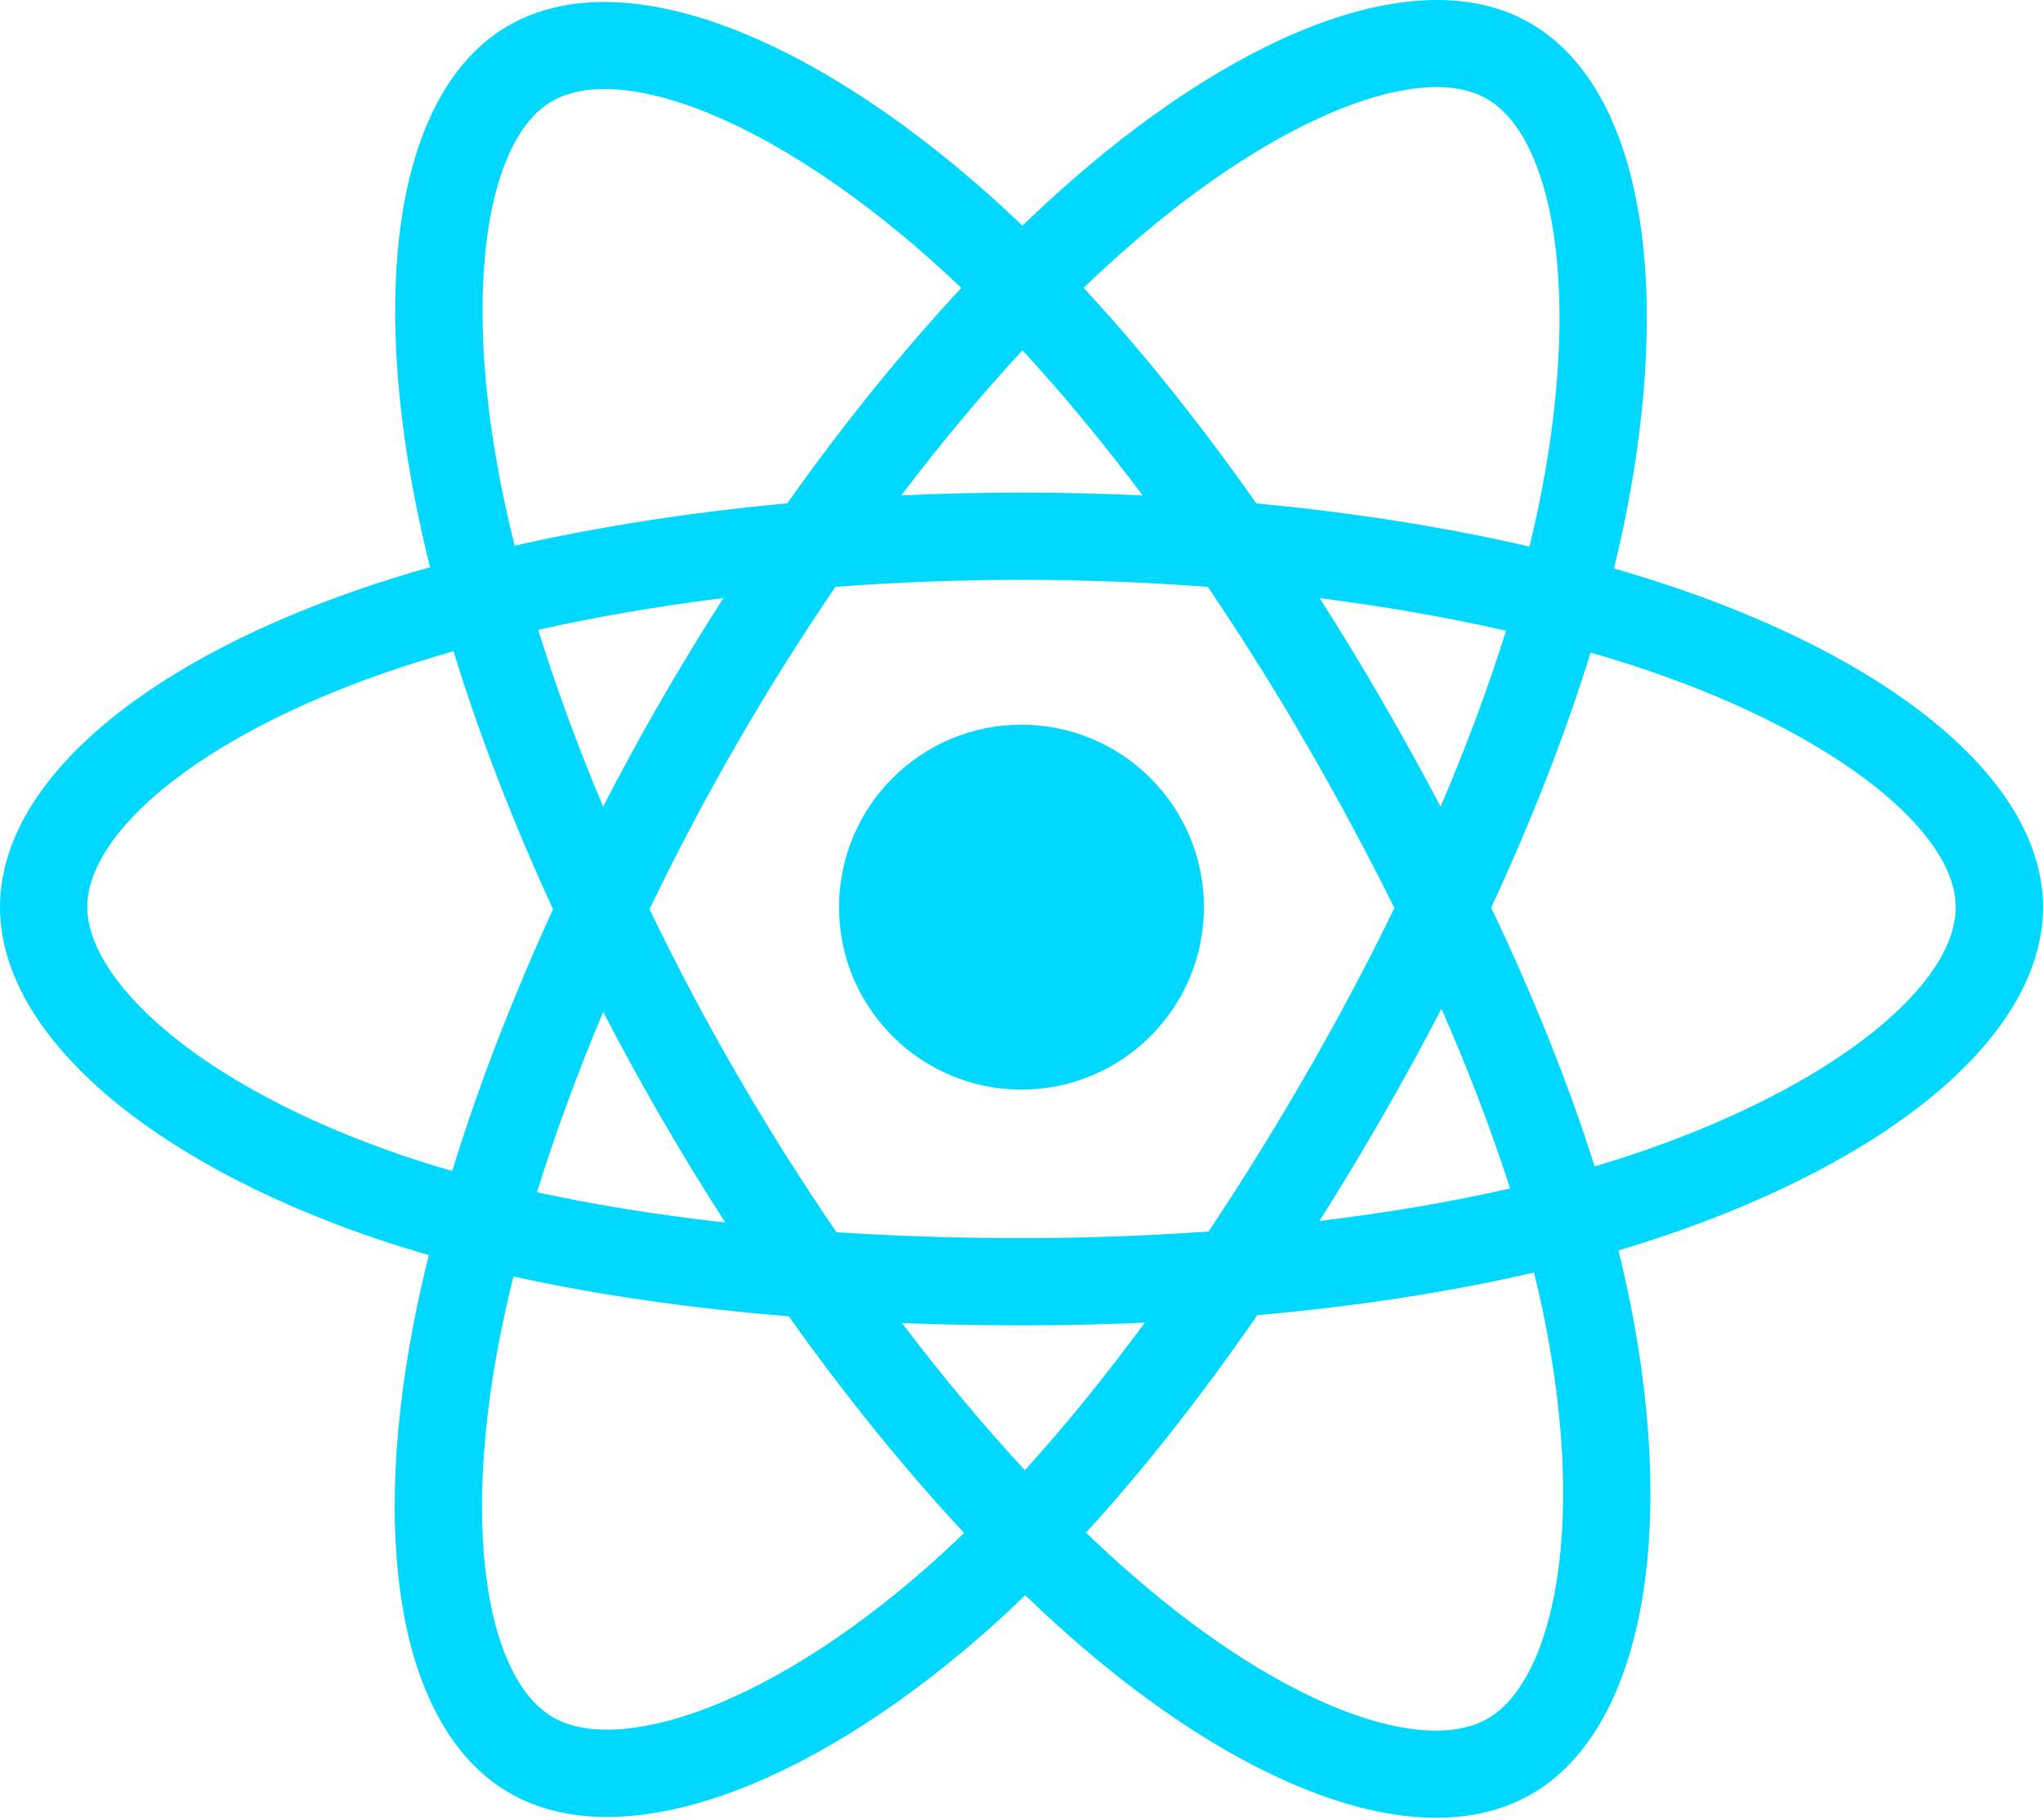
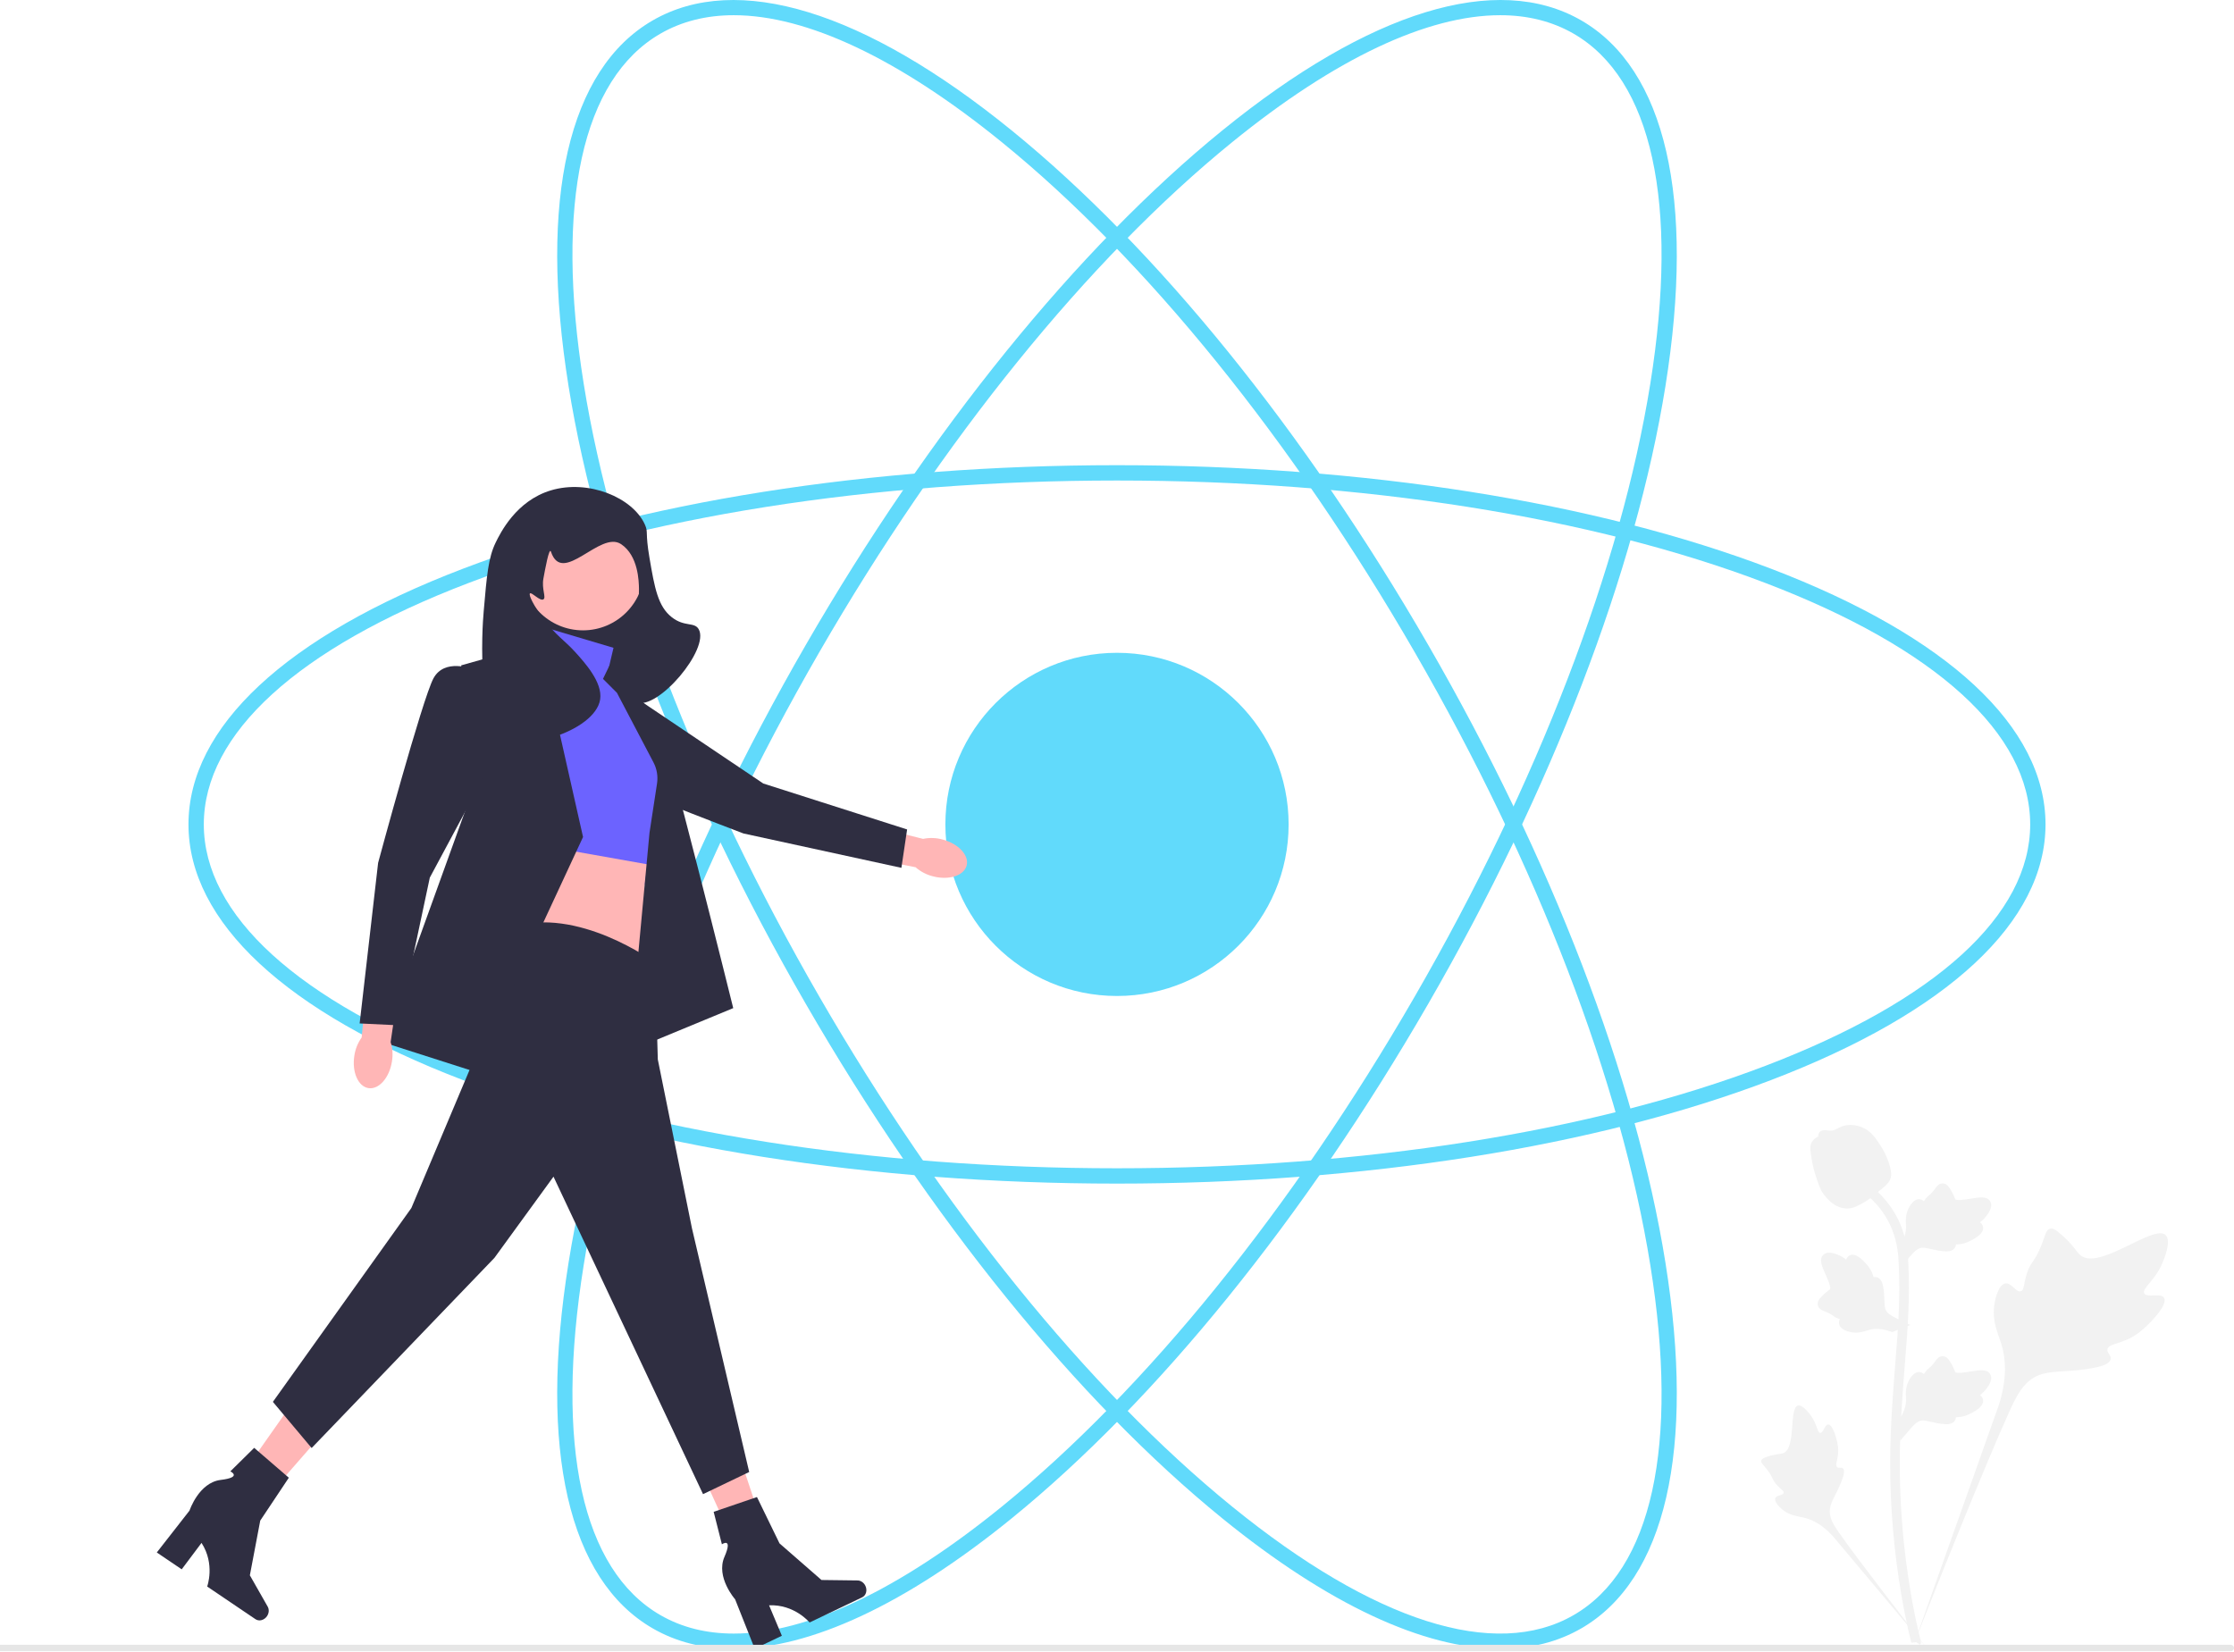
- <svg xmlns="http://www.w3.org/2000/svg" aria-hidden="true" role="img" class="iconify iconify--logos" width="35.93" height="32" preserveAspectRatio="xMidYMid meet" viewBox="0 0 256 228">
-   <path fill="#00D8FF" d="M210.483 73.824a171.49 171.49 0 0 0-8.24-2.597c.465-1.9.893-3.777 1.273-5.621c6.238-30.281 2.16-54.676-11.769-62.708c-13.355-7.7-35.196.329-57.254 19.526a171.23 171.23 0 0 0-6.375 5.848a155.866 155.866 0 0 0-4.241-3.917C100.759 3.829 77.587-4.822 63.673 3.233C50.33 10.957 46.379 33.89 51.995 62.588a170.974 170.974 0 0 0 1.892 8.48c-3.28.932-6.445 1.924-9.474 2.98C17.309 83.498 0 98.307 0 113.668c0 15.865 18.582 31.778 46.812 41.427a145.52 145.52 0 0 0 6.921 2.165a167.467 167.467 0 0 0-2.01 9.138c-5.354 28.2-1.173 50.591 12.134 58.266c13.744 7.926 36.812-.22 59.273-19.855a145.567 145.567 0 0 0 5.342-4.923a168.064 168.064 0 0 0 6.92 6.314c21.758 18.722 43.246 26.282 56.54 18.586c13.731-7.949 18.194-32.003 12.4-61.268a145.016 145.016 0 0 0-1.535-6.842c1.62-.48 3.21-.974 4.76-1.488c29.348-9.723 48.443-25.443 48.443-41.52c0-15.417-17.868-30.326-45.517-39.844Zm-6.365 70.984c-1.4.463-2.836.91-4.3 1.345c-3.24-10.257-7.612-21.163-12.963-32.432c5.106-11 9.31-21.767 12.459-31.957c2.619.758 5.16 1.557 7.61 2.4c23.69 8.156 38.14 20.213 38.14 29.504c0 9.896-15.606 22.743-40.946 31.14Zm-10.514 20.834c2.562 12.94 2.927 24.64 1.23 33.787c-1.524 8.219-4.59 13.698-8.382 15.893c-8.067 4.67-25.32-1.4-43.927-17.412a156.726 156.726 0 0 1-6.437-5.87c7.214-7.889 14.423-17.06 21.459-27.246c12.376-1.098 24.068-2.894 34.671-5.345a134.17 134.17 0 0 1 1.386 6.193ZM87.276 214.515c-7.882 2.783-14.16 2.863-17.955.675c-8.075-4.657-11.432-22.636-6.853-46.752a156.923 156.923 0 0 1 1.869-8.499c10.486 2.32 22.093 3.988 34.498 4.994c7.084 9.967 14.501 19.128 21.976 27.15a134.668 134.668 0 0 1-4.877 4.492c-9.933 8.682-19.886 14.842-28.658 17.94ZM50.35 144.747c-12.483-4.267-22.792-9.812-29.858-15.863c-6.35-5.437-9.555-10.836-9.555-15.216c0-9.322 13.897-21.212 37.076-29.293c2.813-.98 5.757-1.905 8.812-2.773c3.204 10.42 7.406 21.315 12.477 32.332c-5.137 11.18-9.399 22.249-12.634 32.792a134.718 134.718 0 0 1-6.318-1.979Zm12.378-84.26c-4.811-24.587-1.616-43.134 6.425-47.789c8.564-4.958 27.502 2.111 47.463 19.835a144.318 144.318 0 0 1 3.841 3.545c-7.438 7.987-14.787 17.08-21.808 26.988c-12.04 1.116-23.565 2.908-34.161 5.309a160.342 160.342 0 0 1-1.76-7.887Zm110.427 27.268a347.8 347.8 0 0 0-7.785-12.803c8.168 1.033 15.994 2.404 23.343 4.08c-2.206 7.072-4.956 14.465-8.193 22.045a381.151 381.151 0 0 0-7.365-13.322Zm-45.032-43.861c5.044 5.465 10.096 11.566 15.065 18.186a322.04 322.04 0 0 0-30.257-.006c4.974-6.559 10.069-12.652 15.192-18.18ZM82.802 87.83a323.167 323.167 0 0 0-7.227 13.238c-3.184-7.553-5.909-14.98-8.134-22.152c7.304-1.634 15.093-2.97 23.209-3.984a321.524 321.524 0 0 0-7.848 12.897Zm8.081 65.352c-8.385-.936-16.291-2.203-23.593-3.793c2.26-7.3 5.045-14.885 8.298-22.6a321.187 321.187 0 0 0 7.257 13.246c2.594 4.48 5.28 8.868 8.038 13.147Zm37.542 31.03c-5.184-5.592-10.354-11.779-15.403-18.433c4.902.192 9.899.29 14.978.29c5.218 0 10.376-.117 15.453-.343c-4.985 6.774-10.018 12.97-15.028 18.486Zm52.198-57.817c3.422 7.8 6.306 15.345 8.596 22.52c-7.422 1.694-15.436 3.058-23.88 4.071a382.417 382.417 0 0 0 7.859-13.026a347.403 347.403 0 0 0 7.425-13.565Zm-16.898 8.101a358.557 358.557 0 0 1-12.281 19.815a329.4 329.4 0 0 1-23.444.823c-7.967 0-15.716-.248-23.178-.732a310.202 310.202 0 0 1-12.513-19.846h.001a307.41 307.41 0 0 1-10.923-20.627a310.278 310.278 0 0 1 10.89-20.637l-.001.001a307.318 307.318 0 0 1 12.413-19.761c7.613-.576 15.42-.876 23.31-.876H128c7.926 0 15.743.303 23.354.883a329.357 329.357 0 0 1 12.335 19.695a358.489 358.489 0 0 1 11.036 20.54a329.472 329.472 0 0 1-11 20.722Zm22.56-122.124c8.572 4.944 11.906 24.881 6.52 51.026c-.344 1.668-.73 3.367-1.15 5.09c-10.622-2.452-22.155-4.275-34.23-5.408c-7.034-10.017-14.323-19.124-21.64-27.008a160.789 160.789 0 0 1 5.888-5.4c18.9-16.447 36.564-22.941 44.612-18.3ZM128 90.808c12.625 0 22.86 10.235 22.86 22.86s-10.235 22.86-22.86 22.86s-22.86-10.235-22.86-22.86s10.235-22.86 22.86-22.86Z" />
+ <svg xmlns="http://www.w3.org/2000/svg" width="583.04" height="431.02" viewBox="0 0 583.04 431.02">
+   <g>
+     <path d="M291.52,308.951c-64.433,0-125.038-9.592-170.652-27.008-46.222-17.648-71.678-41.355-71.678-66.755s25.456-49.105,71.678-66.754c45.614-17.416,106.22-27.008,170.652-27.008s125.038,9.592,170.652,27.008c46.222,17.648,71.677,41.355,71.677,66.754s-25.456,49.106-71.677,66.755c-45.615,17.416-106.22,27.008-170.652,27.008Zm0-183.524c-63.957,0-124.056,9.498-169.226,26.745-44.563,17.015-69.104,39.395-69.104,63.017s24.541,46.003,69.104,63.018c45.17,17.247,105.269,26.745,169.226,26.745s124.056-9.498,169.225-26.745c44.563-17.015,69.104-39.395,69.104-63.018s-24.541-46.002-69.104-63.017c-45.17-17.247-105.269-26.745-169.225-26.745Z" fill="#61dafb" />
+     <path d="M391.642,430.378c-20.024,0-44.985-11.573-72.607-34.022-37.891-30.795-76.5-78.485-108.716-134.285-32.216-55.8-54.212-113.082-61.937-161.293-7.827-48.854-.024-82.752,21.972-95.452,21.996-12.699,55.255-2.507,93.649,28.697,37.891,30.795,76.5,78.485,108.716,134.285,32.216,55.8,54.212,113.082,61.937,161.294,7.827,48.854,.024,82.752-21.972,95.452-6.171,3.562-13.233,5.324-21.042,5.324ZM191.505,3.969c-7.139,0-13.562,1.594-19.149,4.82-20.458,11.812-27.569,44.255-20.022,91.355,7.649,47.742,29.473,104.538,61.451,159.926,31.979,55.388,70.253,102.686,107.774,133.181,37.017,30.086,68.67,40.151,89.127,28.338,20.458-11.812,27.569-44.255,20.022-91.354-7.649-47.742-29.473-104.538-61.451-159.927-31.979-55.388-70.253-102.686-107.775-133.181C234.576,15.259,210.504,3.969,191.505,3.969Z" fill="#61dafb" />
+     <path d="M191.397,430.378c-7.812,0-14.869-1.761-21.042-5.324-21.996-12.7-29.799-46.599-21.972-95.452,7.724-48.212,29.72-105.494,61.937-161.294,32.216-55.8,70.825-103.49,108.716-134.285C357.43,2.817,390.69-7.375,412.685,5.325c21.996,12.699,29.799,46.598,21.972,95.452-7.724,48.211-29.72,105.494-61.937,161.293-32.216,55.8-70.825,103.49-108.716,134.285-27.62,22.448-52.584,34.022-72.607,34.022ZM391.535,3.969c-19,0-43.069,11.288-69.978,33.158-37.521,30.495-75.796,77.793-107.774,133.181-31.978,55.389-53.802,112.185-61.451,159.927-7.546,47.1-.436,79.543,20.022,91.354,5.586,3.226,12.012,4.819,19.149,4.82,19,.002,43.069-11.288,69.977-33.158,37.521-30.495,75.796-77.793,107.775-133.181,31.978-55.389,53.802-112.185,61.451-159.926,7.546-47.1,.436-79.543-20.022-91.355-5.586-3.225-12.012-4.82-19.149-4.82Z" fill="#61dafb" />
+     <circle cx="291.52" cy="215.189" r="44.789" fill="#61dafb" />
+   </g>
+   <g>
+     <path d="M564.784,338.786c-.844-1.424-4.497,.101-5.168-1.191-.669-1.287,2.725-3.249,4.663-7.73,.35-.808,2.553-5.9,.922-7.472-3.092-2.978-17.24,9.313-22.191,5.29-1.087-.883-1.846-2.645-5.134-5.506-1.308-1.138-2.099-1.652-2.865-1.461-1.086,.271-1.172,1.725-2.337,4.584-1.747,4.287-2.78,4.028-3.798,7.449-.756,2.539-.583,4.016-1.472,4.303-1.258,.407-2.416-2.286-4.011-2.045-1.627,.246-2.611,3.382-2.922,5.73-.583,4.406,1.035,7.313,1.932,10.371,.975,3.322,1.553,8.375-.698,15.528l-22.277,62.766c4.918-12.879,19.158-48.185,25.142-61.305,1.727-3.787,3.635-7.629,7.551-9.145,3.77-1.46,8.949-.588,15.55-2.179,.771-.186,2.911-.73,3.18-1.988,.223-1.04-1.036-1.621-.842-2.595,.259-1.307,2.734-1.323,5.775-2.831,2.144-1.063,3.48-2.328,4.629-3.415,.346-.328,5.495-5.262,4.371-7.157Z" fill="#f2f2f2" />
+     <path d="M477.139,371.829c-.942,.004-1.248,2.236-2.076,2.193-.825-.043-.808-2.275-2.448-4.519-.296-.405-2.159-2.955-3.401-2.608-2.354,.658-.404,11.148-3.806,12.418-.747,.279-1.831,.143-4.184,.931-.936,.314-1.417,.554-1.544,.985-.18,.611,.508,1.073,1.575,2.47,1.6,2.094,1.175,2.527,2.56,4.013,1.028,1.104,1.803,1.445,1.687,1.964-.163,.735-1.819,.526-2.161,1.379-.349,.87,.907,2.257,1.969,3.087,1.994,1.557,3.888,1.602,5.647,2.044,1.912,.48,4.559,1.654,7.42,4.823l24.378,29.044c-4.902-6.13-18.122-23.306-22.835-30.028-1.36-1.941-2.696-3.985-2.31-6.345,.371-2.272,2.293-4.562,3.417-8.261,.131-.432,.481-1.639-.058-2.134-.446-.409-1.095,.041-1.517-.335-.567-.504,.14-1.724,.277-3.651,.097-1.359-.138-2.38-.341-3.258-.061-.265-.997-4.215-2.251-4.21Z" fill="#f2f2f2" />
+     <path d="M495.939,376.049l-.568-5.068,.259-.384c1.2-1.777,1.812-3.512,1.819-5.159,.001-.262-.011-.524-.023-.79-.049-1.057-.11-2.371,.575-3.903,.384-.854,1.463-2.831,3.086-2.587,.437,.061,.767,.262,1.018,.497,.037-.059,.075-.117,.115-.181,.505-.771,.905-1.101,1.291-1.419,.296-.245,.602-.497,1.082-1.094,.21-.262,.374-.492,.513-.685,.42-.585,.968-1.282,1.935-1.27,1.033,.049,1.574,.903,1.932,1.468,.64,1.008,.93,1.735,1.122,2.217,.07,.176,.149,.374,.19,.436,.333,.489,3.038,.032,4.057-.135,2.289-.382,4.27-.712,5.087,.732,.585,1.033,.15,2.398-1.33,4.168-.461,.551-.952,.969-1.388,1.297,.361,.215,.684,.546,.815,1.065h0c.308,1.228-.748,2.459-3.137,3.663-.593,.301-1.392,.702-2.512,.896-.527,.091-1.002,.113-1.408,.125-.009,.235-.064,.489-.207,.751-.42,.771-1.293,1.138-2.61,1.05-1.449-.076-2.642-.352-3.694-.595-.919-.21-1.711-.389-2.332-.347-1.153,.093-2.041,1.016-3.083,2.212l-2.603,3.042Z" fill="#f2f2f2" />
+     <path d="M498.572,345.873l-4.758,1.835-.437-.153c-2.023-.71-3.857-.862-5.452-.451-.254,.065-.504,.143-.759,.223-1.01,.316-2.266,.708-3.922,.434-.924-.155-3.11-.697-3.285-2.329-.052-.438,.059-.809,.222-1.111-.066-.021-.133-.042-.204-.065-.874-.293-1.295-.597-1.7-.889-.312-.224-.633-.456-1.332-.769-.307-.137-.571-.237-.793-.322-.672-.258-1.486-.611-1.719-1.549-.215-1.011,.474-1.751,.93-2.241,.813-.875,1.442-1.34,1.86-1.648,.153-.112,.324-.239,.373-.294,.389-.446-.74-2.947-1.159-3.891-.95-2.118-1.772-3.95-.582-5.106,.851-.828,2.282-.754,4.369,.229,.65,.307,1.179,.675,1.607,1.013,.117-.404,.354-.8,.823-1.058h0c1.11-.61,2.569,.099,4.339,2.105,.442,.498,1.033,1.169,1.504,2.203,.221,.487,.363,.941,.478,1.331,.229-.051,.49-.063,.779,.009,.852,.21,1.429,.962,1.678,2.258,.294,1.421,.329,2.645,.362,3.724,.03,.942,.058,1.753,.255,2.344,.382,1.091,1.5,1.717,2.922,2.421l3.603,1.746Z" fill="#f2f2f2" />
+     <path d="M495.939,330.942l-.568-5.068,.259-.384c1.2-1.777,1.812-3.512,1.819-5.159,.001-.262-.011-.524-.023-.79-.049-1.057-.11-2.371,.575-3.903,.384-.854,1.463-2.831,3.086-2.587,.437,.061,.767,.262,1.018,.497,.037-.059,.075-.117,.115-.181,.505-.771,.905-1.101,1.291-1.419,.296-.245,.602-.497,1.082-1.094,.21-.262,.374-.492,.513-.685,.42-.585,.968-1.282,1.935-1.27,1.033,.049,1.574,.903,1.932,1.468,.64,1.008,.93,1.735,1.122,2.217,.07,.176,.149,.374,.19,.436,.333,.489,3.038,.032,4.057-.135,2.289-.382,4.27-.712,5.087,.732,.585,1.033,.15,2.398-1.33,4.168-.461,.551-.952,.969-1.388,1.297,.361,.215,.684,.546,.815,1.065h0c.308,1.228-.748,2.459-3.137,3.663-.593,.301-1.392,.702-2.512,.896-.527,.091-1.002,.113-1.408,.125-.009,.235-.064,.489-.207,.751-.42,.771-1.293,1.138-2.61,1.05-1.449-.076-2.642-.352-3.694-.595-.919-.21-1.711-.389-2.332-.347-1.153,.093-2.041,1.016-3.083,2.212l-2.603,3.042Z" fill="#f2f2f2" />
+     <path d="M501.124,429.32l-1.062-.666-.257-1.226,.257,1.226-1.238,.142c-.02-.115-.087-.379-.188-.793-.554-2.266-2.244-9.162-3.654-20.023-.984-7.581-1.541-15.376-1.656-23.17-.115-7.807,.255-13.717,.551-18.467,.224-3.583,.496-6.994,.762-10.317,.71-8.878,1.379-17.265,.881-26.55-.11-2.073-.341-6.387-2.862-10.978-1.462-2.663-3.476-5.027-5.987-7.023l1.561-1.963c2.771,2.207,5,4.826,6.623,7.782,2.795,5.09,3.047,9.791,3.168,12.05,.507,9.449-.17,17.916-.887,26.88-.264,3.311-.536,6.708-.759,10.276-.294,4.706-.66,10.565-.546,18.271,.113,7.701,.663,15.4,1.634,22.886,1.392,10.724,3.058,17.517,3.605,19.749,.291,1.192,.352,1.441,.054,1.914Z" fill="#f2f2f2" />
+     <path d="M482.075,315.456c-.103,0-.207-.002-.312-.01-2.134-.115-4.11-1.392-5.875-3.796-.827-1.131-1.251-2.42-2.095-4.992-.131-.396-.767-2.408-1.154-5.176-.253-1.808-.221-2.565,.137-3.233,.398-.744,1.041-1.263,1.766-1.613-.032-.24-.006-.487,.098-.739,.427-1.045,1.563-.908,2.177-.842,.311,.039,.699,.091,1.117,.069,.658-.032,1.012-.228,1.548-.521,.513-.281,1.15-.631,2.096-.825,1.865-.389,3.427,.139,3.942,.313,2.71,.903,4.046,3.01,5.593,5.45,.308,.489,1.367,2.271,2.065,4.713,.504,1.762,.433,2.545,.281,3.128-.308,1.197-1.036,1.882-2.885,3.394-1.931,1.583-2.9,2.376-3.732,2.858-1.937,1.118-3.153,1.821-4.768,1.821Z" fill="#f2f2f2" />
+   </g>
+   <g>
+     <g>
+       <path id="b-22" d="M243.47,228.74c4.166,1.099,8.11-.159,8.809-2.811,.699-2.651-2.111-5.691-6.279-6.79-1.659-.462-3.404-.52-5.09-.169l-17.71-4.434-1.904,8.355,17.661,3.484c1.294,1.137,2.841,1.948,4.512,2.364Z" fill="#ffb6b6" />
+       <path d="M146.133,188.062s-3.597,6.903,1.389,10.308,46.502,19.186,46.502,19.186l41.23,8.973,1.488-10.02-37.538-11.993-31.304-21.053-21.767,4.599Z" fill="#2f2e41" />
+     </g>
+     <g>
+       <polygon points="195.229 410.87 202.222 407.724 191.212 374.816 180.892 379.457 195.229 410.87" fill="#ffb6b6" />
+       <path d="M225.854,413.944h0c.559,1.168,.183,2.512-.839,3.001l-13.725,6.567s-3.948-4.783-10.573-4.484l3.336,7.947-7.08,3.388-5.117-12.897s-5.091-5.774-2.791-11.071c2.299-5.297-.659-3.297-.659-3.297l-2.151-8.469,11.301-3.861,5.884,12.094,10.954,9.558,9.416,.118c.838,.01,1.642,.563,2.045,1.407l0-0Z" fill="#2f2e41" />
+     </g>
+     <g>
+       <polygon points="56.861 393.879 63.109 398.323 85.938 372.188 76.717 365.63 56.861 393.879" fill="#ffb6b6" />
+       <path d="M69.689,421.858h0c-.725,1.073-2.075,1.428-3.014,.793l-12.604-8.522s2.131-5.825-1.476-11.39l-5.171,6.896-6.502-4.396,8.541-10.935s2.409-7.311,8.142-8.005c5.733-.694,2.512-2.235,2.512-2.235l6.22-6.137,9.044,7.799-7.461,11.19-2.709,14.283,4.658,8.184c.415,.728,.344,1.701-.18,2.476l0,0Z" fill="#2f2e41" />
+     </g>
+     <rect x="134.654" y="143.321" width="32.834" height="45.092" fill="#2f2e41" />
+     <path d="M160.115,169.095l-17.828-5.3-3.373,9.155-.482,55.892s25.537-5.782,31.319,3.855l1.927-17.346s6.264-8.673,.964-19.755c-5.3-11.082-10.297-16.079-10.297-16.079l-4.158-2.231,1.927-8.191Z" fill="#6c63ff" />
+     <path d="M139.637,220.41l-2.409,24.573,31.801,6.746s-2.409-21.201,.482-26.019l-29.873-5.3Z" fill="#ffb6b6" />
+     <path d="M170.956,251.247s-20.237-14.937-37.583-9.155c0,0-20.478,12.769-9.878,34.933l-16.141,38.306-36.137,50.592,10.118,12.046,47.701-49.629,15.419-21.201,39.028,82.875,12.046-5.782-14.937-63.602-8.914-44.088-.723-25.296Z" fill="#2f2e41" />
+     <polygon points="123.736 279.675 99.645 271.966 122.773 207.882 120.364 173.672 140.768 167.917 152.164 218.482 123.736 279.675" fill="#2f2e41" />
+     <path d="M161.014,180.848l-3.642-3.642,1.624-3.357s10.514,10.905,12.442,13.796,19.925,75.502,19.925,75.502l-27.152,11.227,5.3-57.013,1.962-12.824c.29-1.896-.034-3.836-.926-5.534l-9.533-18.155Z" fill="#2f2e41" />
+     <circle cx="152.152" cy="148.56" r="15.977" fill="#ffb6b6" />
+     <path d="M162.089,142.029c-5.482-3.656-15.293,10.985-18.293,1.985-.468-1.403-1.568,4.805-1.971,6.977-.511,2.759,.782,4.962,0,5.456-.884,.558-3.05-1.932-3.507-1.559-.447,.365,.99,3.259,3.507,6.625,3.341,4.467,5.435,5.555,8.183,8.573,2.559,2.81,7.294,8.01,6.625,12.47-1.258,8.388-21.741,14.871-28.058,8.573-1.512-1.508-1.808-4.923-2.338-11.691-.789-10.072-.193-17.63,0-19.874,.804-9.343,1.206-14.015,3.118-17.926,1.22-2.497,5.33-10.907,14.418-13.639,9.763-2.935,21.382,1.85,24.55,8.963,.915,2.055,.026,1.836,1.169,8.573,1.353,7.973,2.229,12.758,5.845,15.588,3.322,2.6,5.886,1.147,7.014,3.118,2.927,5.112-10.656,21.289-16.367,19.095-3.441-1.322-3.745-9.206-3.507-12.86,.512-7.868,4.41-9.537,4.287-16.757-.033-1.91-.149-8.671-4.676-11.691Z" fill="#2f2e41" />
+     <g>
+       <path id="c-23" d="M92.482,275.542c-.678,4.255,.967,8.053,3.675,8.485,2.708,.431,5.452-2.668,6.13-6.924,.294-1.696,.178-3.439-.339-5.081l2.647-18.063-8.503-1.061-1.706,17.92c-1.002,1.401-1.655,3.021-1.903,4.725Z" fill="#ffb6b6" />
+       <path d="M123.255,174.636s-7.227-2.891-10.118,2.409-14.455,48.183-14.455,48.183l-4.818,41.919,10.118,.482,8.191-38.546,17.828-33.246-6.746-21.201Z" fill="#2f2e41" />
+     </g>
+   </g>
+   <path d="M583.04,430.18h0c0,.464-.376,.84-.84,.84H0v-1.68H582.2c.464,0,.84,.376,.84,.84Z" fill="#e6e6e6" />
</svg>
